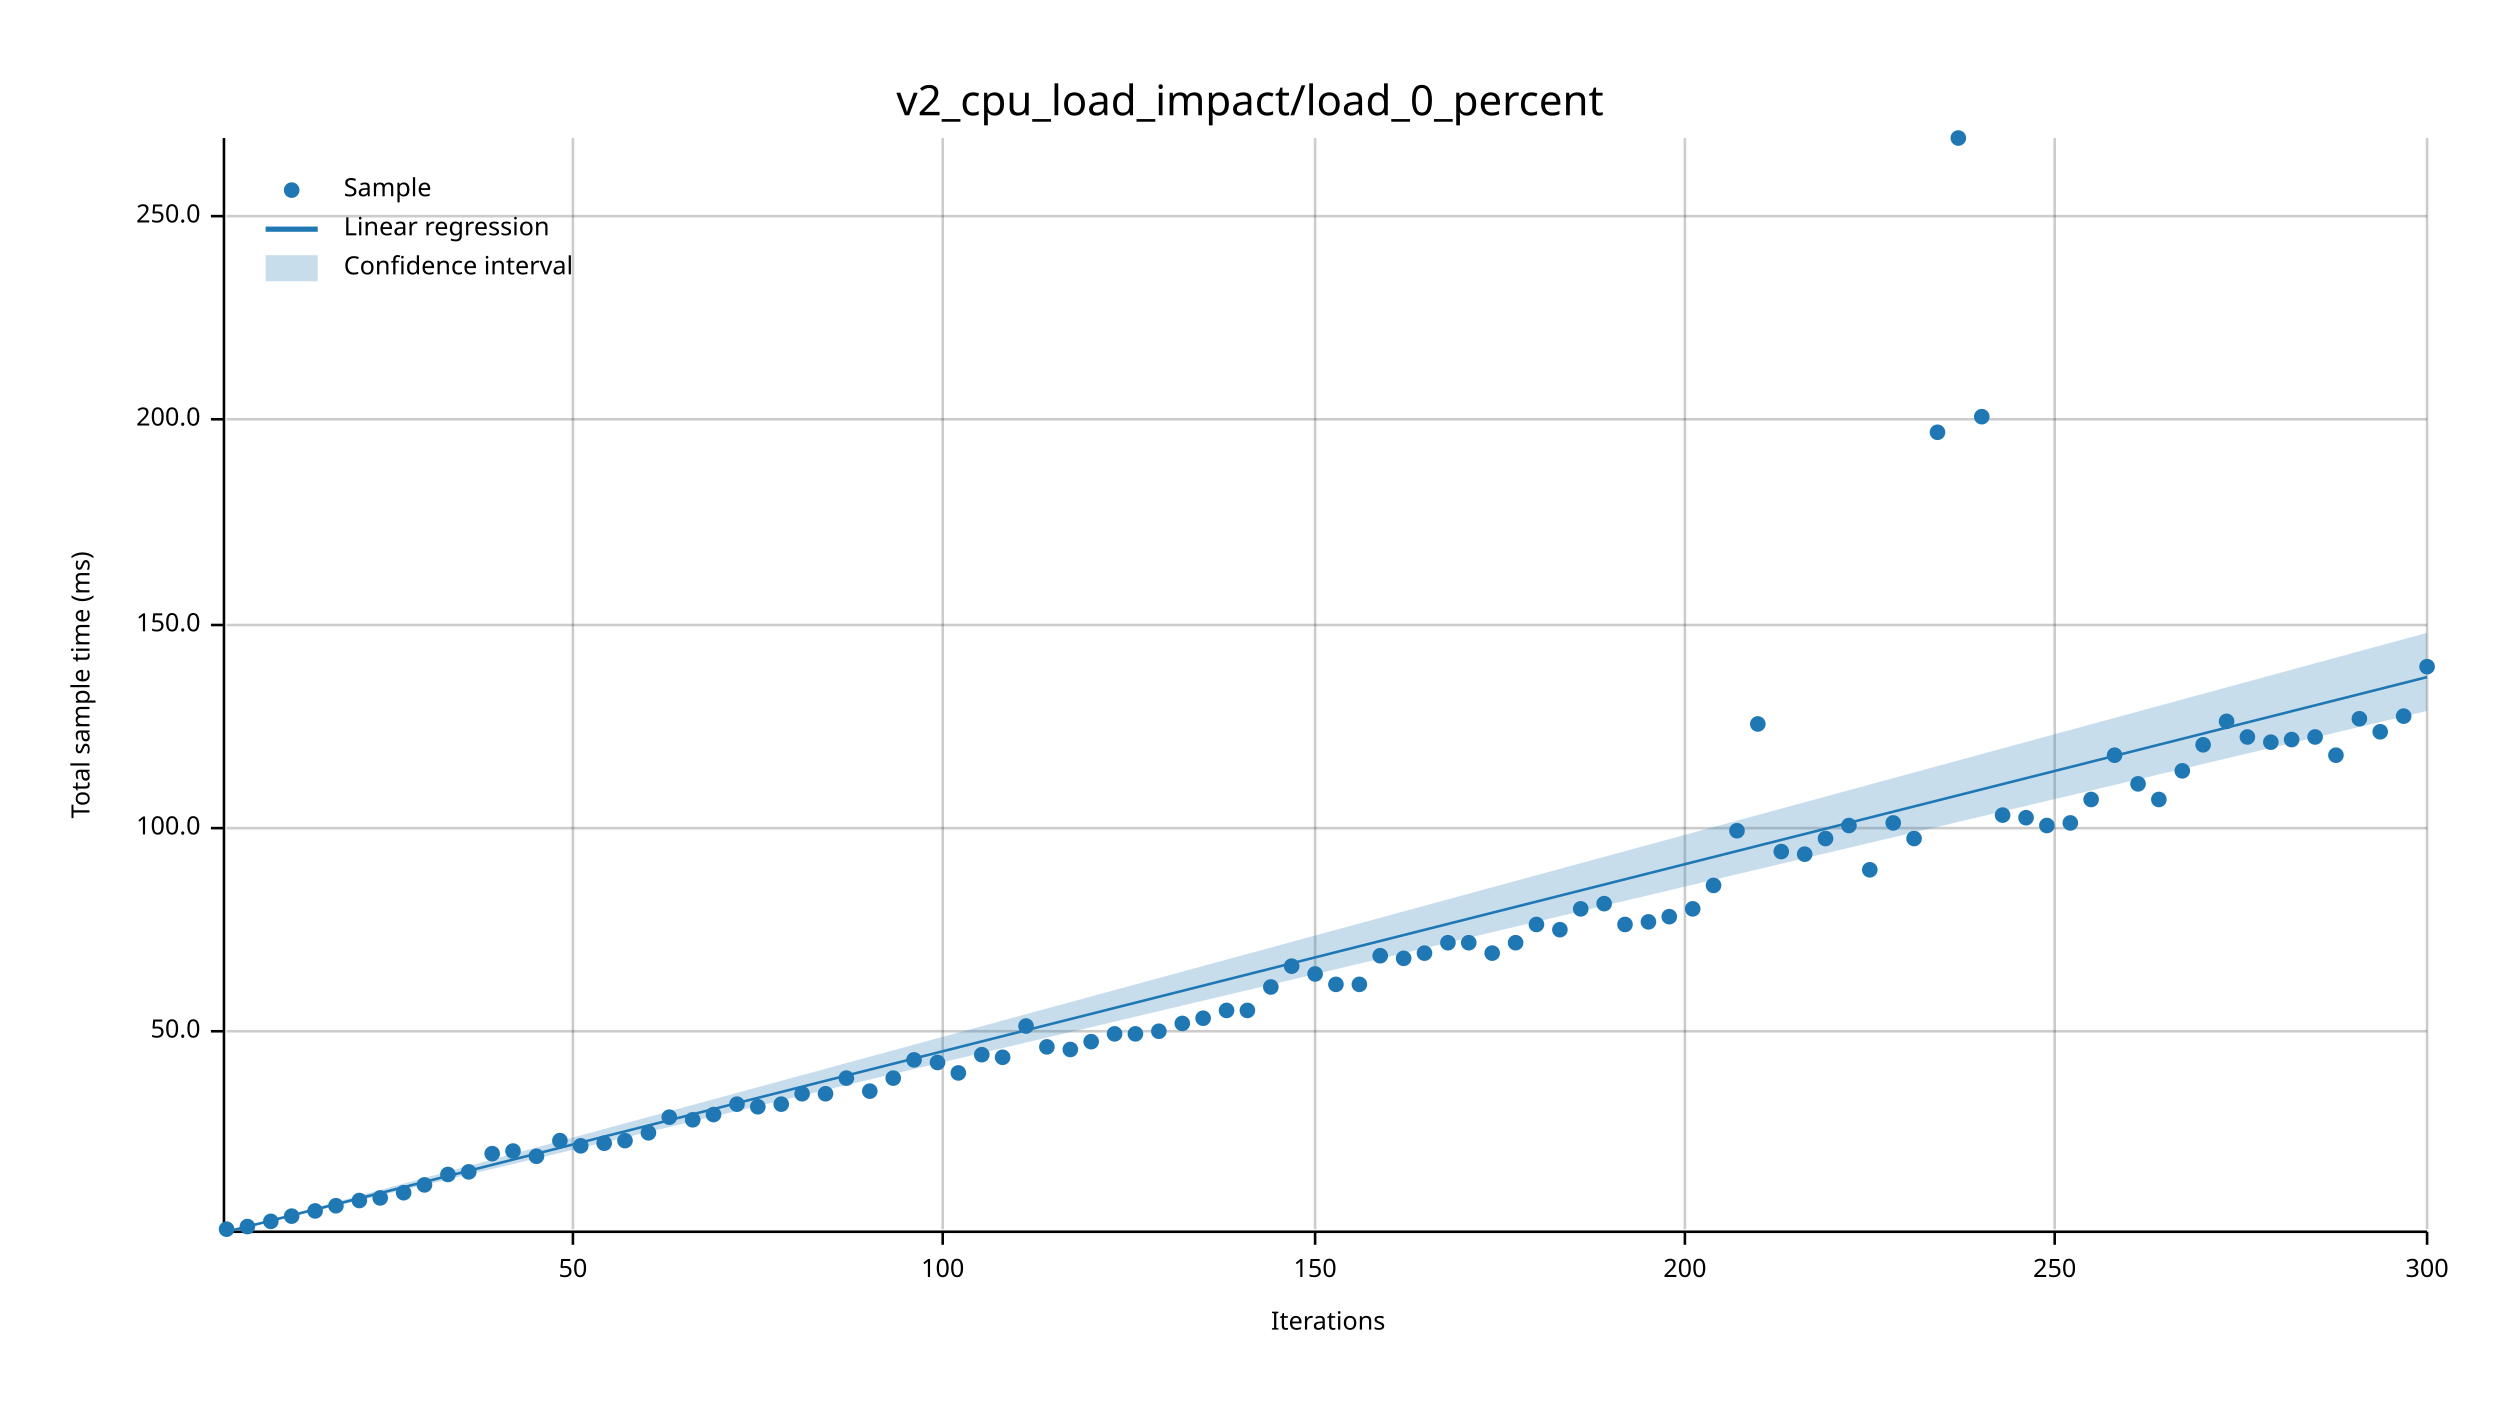
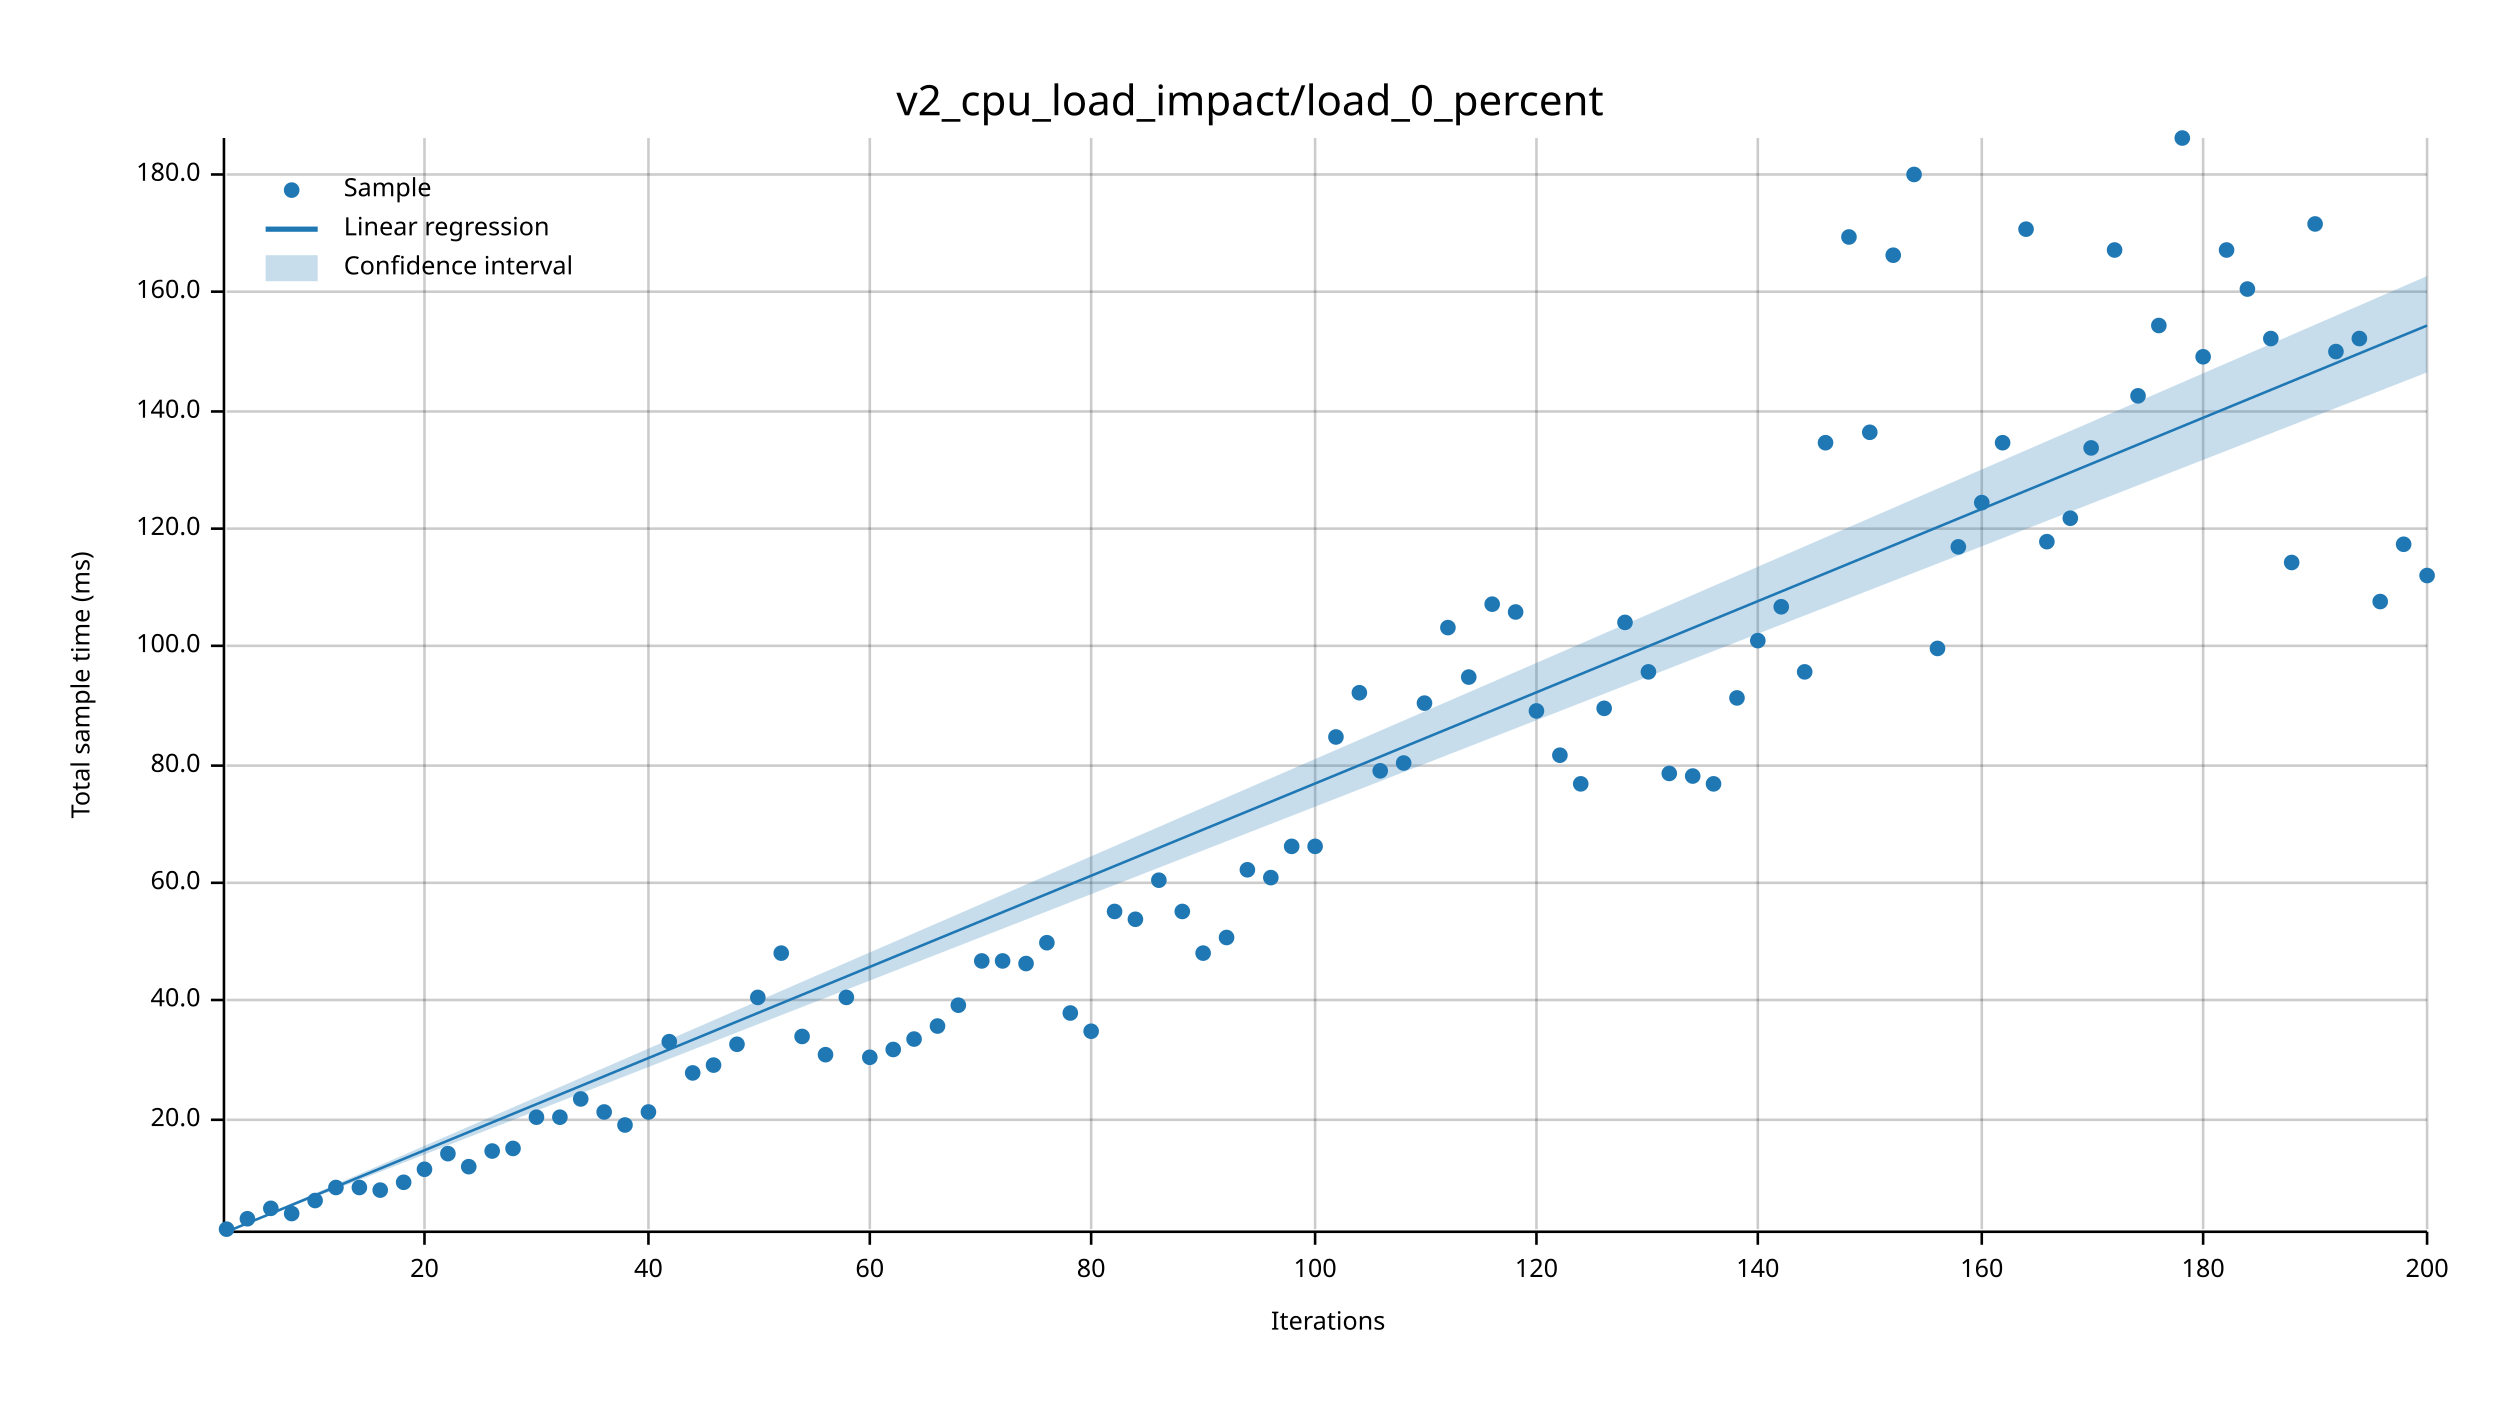
<svg xmlns="http://www.w3.org/2000/svg" width="960" height="540" viewBox="0 0 960 540">
  <text x="480" y="32" dy="0.76em" text-anchor="middle" font-family="sans-serif" font-size="16.129" opacity="1" fill="#000000">
v2_cpu_load_impact/load_0_percent
</text>
  <text x="27" y="263" dy="0.76em" text-anchor="middle" font-family="sans-serif" font-size="9.677" opacity="1" fill="#000000" transform="rotate(270, 27, 263)">
Total sample time (ms)
</text>
  <text x="510" y="513" dy="-0.5ex" text-anchor="middle" font-family="sans-serif" font-size="9.677" opacity="1" fill="#000000">
Iterations
</text>
-   <line opacity="0.2" stroke="#000000" stroke-width="1" x1="220" y1="472" x2="220" y2="53" />
-   <line opacity="0.2" stroke="#000000" stroke-width="1" x1="362" y1="472" x2="362" y2="53" />
+   <line opacity="0.2" stroke="#000000" stroke-width="1" x1="163" y1="472" x2="163" y2="53" />
+   <line opacity="0.2" stroke="#000000" stroke-width="1" x1="249" y1="472" x2="249" y2="53" />
+   <line opacity="0.2" stroke="#000000" stroke-width="1" x1="334" y1="472" x2="334" y2="53" />
+   <line opacity="0.2" stroke="#000000" stroke-width="1" x1="419" y1="472" x2="419" y2="53" />
  <line opacity="0.2" stroke="#000000" stroke-width="1" x1="505" y1="472" x2="505" y2="53" />
-   <line opacity="0.2" stroke="#000000" stroke-width="1" x1="647" y1="472" x2="647" y2="53" />
-   <line opacity="0.2" stroke="#000000" stroke-width="1" x1="789" y1="472" x2="789" y2="53" />
+   <line opacity="0.2" stroke="#000000" stroke-width="1" x1="590" y1="472" x2="590" y2="53" />
+   <line opacity="0.2" stroke="#000000" stroke-width="1" x1="675" y1="472" x2="675" y2="53" />
+   <line opacity="0.2" stroke="#000000" stroke-width="1" x1="761" y1="472" x2="761" y2="53" />
+   <line opacity="0.2" stroke="#000000" stroke-width="1" x1="846" y1="472" x2="846" y2="53" />
  <line opacity="0.2" stroke="#000000" stroke-width="1" x1="932" y1="472" x2="932" y2="53" />
-   <line opacity="0.2" stroke="#000000" stroke-width="1" x1="87" y1="396" x2="932" y2="396" />
-   <line opacity="0.2" stroke="#000000" stroke-width="1" x1="87" y1="318" x2="932" y2="318" />
-   <line opacity="0.2" stroke="#000000" stroke-width="1" x1="87" y1="240" x2="932" y2="240" />
-   <line opacity="0.2" stroke="#000000" stroke-width="1" x1="87" y1="161" x2="932" y2="161" />
-   <line opacity="0.2" stroke="#000000" stroke-width="1" x1="87" y1="83" x2="932" y2="83" />
+   <line opacity="0.2" stroke="#000000" stroke-width="1" x1="87" y1="430" x2="932" y2="430" />
+   <line opacity="0.2" stroke="#000000" stroke-width="1" x1="87" y1="384" x2="932" y2="384" />
+   <line opacity="0.2" stroke="#000000" stroke-width="1" x1="87" y1="339" x2="932" y2="339" />
+   <line opacity="0.2" stroke="#000000" stroke-width="1" x1="87" y1="294" x2="932" y2="294" />
+   <line opacity="0.2" stroke="#000000" stroke-width="1" x1="87" y1="248" x2="932" y2="248" />
+   <line opacity="0.2" stroke="#000000" stroke-width="1" x1="87" y1="203" x2="932" y2="203" />
+   <line opacity="0.2" stroke="#000000" stroke-width="1" x1="87" y1="158" x2="932" y2="158" />
+   <line opacity="0.2" stroke="#000000" stroke-width="1" x1="87" y1="112" x2="932" y2="112" />
+   <line opacity="0.2" stroke="#000000" stroke-width="1" x1="87" y1="67" x2="932" y2="67" />
  <polyline fill="none" opacity="1" stroke="#000000" stroke-width="1" points="86,53 86,472 " />
-   <text x="77" y="396" dy="0.5ex" text-anchor="end" font-family="sans-serif" font-size="9.677" opacity="1" fill="#000000">
- 50.0
- </text>
-   <polyline fill="none" opacity="1" stroke="#000000" stroke-width="1" points="81,396 86,396 " />
-   <text x="77" y="318" dy="0.5ex" text-anchor="end" font-family="sans-serif" font-size="9.677" opacity="1" fill="#000000">
+   <text x="77" y="430" dy="0.5ex" text-anchor="end" font-family="sans-serif" font-size="9.677" opacity="1" fill="#000000">
+ 20.0
+ </text>
+   <polyline fill="none" opacity="1" stroke="#000000" stroke-width="1" points="81,430 86,430 " />
+   <text x="77" y="384" dy="0.5ex" text-anchor="end" font-family="sans-serif" font-size="9.677" opacity="1" fill="#000000">
+ 40.0
+ </text>
+   <polyline fill="none" opacity="1" stroke="#000000" stroke-width="1" points="81,384 86,384 " />
+   <text x="77" y="339" dy="0.5ex" text-anchor="end" font-family="sans-serif" font-size="9.677" opacity="1" fill="#000000">
+ 60.0
+ </text>
+   <polyline fill="none" opacity="1" stroke="#000000" stroke-width="1" points="81,339 86,339 " />
+   <text x="77" y="294" dy="0.5ex" text-anchor="end" font-family="sans-serif" font-size="9.677" opacity="1" fill="#000000">
+ 80.0
+ </text>
+   <polyline fill="none" opacity="1" stroke="#000000" stroke-width="1" points="81,294 86,294 " />
+   <text x="77" y="248" dy="0.5ex" text-anchor="end" font-family="sans-serif" font-size="9.677" opacity="1" fill="#000000">
100.0
</text>
-   <polyline fill="none" opacity="1" stroke="#000000" stroke-width="1" points="81,318 86,318 " />
-   <text x="77" y="240" dy="0.5ex" text-anchor="end" font-family="sans-serif" font-size="9.677" opacity="1" fill="#000000">
- 150.0
- </text>
-   <polyline fill="none" opacity="1" stroke="#000000" stroke-width="1" points="81,240 86,240 " />
-   <text x="77" y="161" dy="0.5ex" text-anchor="end" font-family="sans-serif" font-size="9.677" opacity="1" fill="#000000">
- 200.0
- </text>
-   <polyline fill="none" opacity="1" stroke="#000000" stroke-width="1" points="81,161 86,161 " />
-   <text x="77" y="83" dy="0.5ex" text-anchor="end" font-family="sans-serif" font-size="9.677" opacity="1" fill="#000000">
- 250.0
- </text>
-   <polyline fill="none" opacity="1" stroke="#000000" stroke-width="1" points="81,83 86,83 " />
+   <polyline fill="none" opacity="1" stroke="#000000" stroke-width="1" points="81,248 86,248 " />
+   <text x="77" y="203" dy="0.5ex" text-anchor="end" font-family="sans-serif" font-size="9.677" opacity="1" fill="#000000">
+ 120.0
+ </text>
+   <polyline fill="none" opacity="1" stroke="#000000" stroke-width="1" points="81,203 86,203 " />
+   <text x="77" y="158" dy="0.5ex" text-anchor="end" font-family="sans-serif" font-size="9.677" opacity="1" fill="#000000">
+ 140.0
+ </text>
+   <polyline fill="none" opacity="1" stroke="#000000" stroke-width="1" points="81,158 86,158 " />
+   <text x="77" y="112" dy="0.5ex" text-anchor="end" font-family="sans-serif" font-size="9.677" opacity="1" fill="#000000">
+ 160.0
+ </text>
+   <polyline fill="none" opacity="1" stroke="#000000" stroke-width="1" points="81,112 86,112 " />
+   <text x="77" y="67" dy="0.5ex" text-anchor="end" font-family="sans-serif" font-size="9.677" opacity="1" fill="#000000">
+ 180.0
+ </text>
+   <polyline fill="none" opacity="1" stroke="#000000" stroke-width="1" points="81,67 86,67 " />
  <polyline fill="none" opacity="1" stroke="#000000" stroke-width="1" points="87,473 932,473 " />
-   <text x="220" y="483" dy="0.76em" text-anchor="middle" font-family="sans-serif" font-size="9.677" opacity="1" fill="#000000">
- 50
- </text>
-   <polyline fill="none" opacity="1" stroke="#000000" stroke-width="1" points="220,473 220,478 " />
-   <text x="362" y="483" dy="0.76em" text-anchor="middle" font-family="sans-serif" font-size="9.677" opacity="1" fill="#000000">
+   <text x="163" y="483" dy="0.76em" text-anchor="middle" font-family="sans-serif" font-size="9.677" opacity="1" fill="#000000">
+ 20
+ </text>
+   <polyline fill="none" opacity="1" stroke="#000000" stroke-width="1" points="163,473 163,478 " />
+   <text x="249" y="483" dy="0.76em" text-anchor="middle" font-family="sans-serif" font-size="9.677" opacity="1" fill="#000000">
+ 40
+ </text>
+   <polyline fill="none" opacity="1" stroke="#000000" stroke-width="1" points="249,473 249,478 " />
+   <text x="334" y="483" dy="0.76em" text-anchor="middle" font-family="sans-serif" font-size="9.677" opacity="1" fill="#000000">
+ 60
+ </text>
+   <polyline fill="none" opacity="1" stroke="#000000" stroke-width="1" points="334,473 334,478 " />
+   <text x="419" y="483" dy="0.76em" text-anchor="middle" font-family="sans-serif" font-size="9.677" opacity="1" fill="#000000">
+ 80
+ </text>
+   <polyline fill="none" opacity="1" stroke="#000000" stroke-width="1" points="419,473 419,478 " />
+   <text x="505" y="483" dy="0.76em" text-anchor="middle" font-family="sans-serif" font-size="9.677" opacity="1" fill="#000000">
100
</text>
-   <polyline fill="none" opacity="1" stroke="#000000" stroke-width="1" points="362,473 362,478 " />
-   <text x="505" y="483" dy="0.76em" text-anchor="middle" font-family="sans-serif" font-size="9.677" opacity="1" fill="#000000">
- 150
- </text>
  <polyline fill="none" opacity="1" stroke="#000000" stroke-width="1" points="505,473 505,478 " />
-   <text x="647" y="483" dy="0.76em" text-anchor="middle" font-family="sans-serif" font-size="9.677" opacity="1" fill="#000000">
+   <text x="590" y="483" dy="0.76em" text-anchor="middle" font-family="sans-serif" font-size="9.677" opacity="1" fill="#000000">
+ 120
+ </text>
+   <polyline fill="none" opacity="1" stroke="#000000" stroke-width="1" points="590,473 590,478 " />
+   <text x="675" y="483" dy="0.76em" text-anchor="middle" font-family="sans-serif" font-size="9.677" opacity="1" fill="#000000">
+ 140
+ </text>
+   <polyline fill="none" opacity="1" stroke="#000000" stroke-width="1" points="675,473 675,478 " />
+   <text x="761" y="483" dy="0.76em" text-anchor="middle" font-family="sans-serif" font-size="9.677" opacity="1" fill="#000000">
+ 160
+ </text>
+   <polyline fill="none" opacity="1" stroke="#000000" stroke-width="1" points="761,473 761,478 " />
+   <text x="846" y="483" dy="0.76em" text-anchor="middle" font-family="sans-serif" font-size="9.677" opacity="1" fill="#000000">
+ 180
+ </text>
+   <polyline fill="none" opacity="1" stroke="#000000" stroke-width="1" points="846,473 846,478 " />
+   <text x="932" y="483" dy="0.76em" text-anchor="middle" font-family="sans-serif" font-size="9.677" opacity="1" fill="#000000">
200
- </text>
-   <polyline fill="none" opacity="1" stroke="#000000" stroke-width="1" points="647,473 647,478 " />
-   <text x="789" y="483" dy="0.76em" text-anchor="middle" font-family="sans-serif" font-size="9.677" opacity="1" fill="#000000">
- 250
- </text>
-   <polyline fill="none" opacity="1" stroke="#000000" stroke-width="1" points="789,473 789,478 " />
-   <text x="932" y="483" dy="0.76em" text-anchor="middle" font-family="sans-serif" font-size="9.677" opacity="1" fill="#000000">
- 300
</text>
  <polyline fill="none" opacity="1" stroke="#000000" stroke-width="1" points="932,473 932,478 " />
  <circle cx="87" cy="472" r="3" opacity="1" fill="#1F78B4" stroke="none" stroke-width="1" />
-   <circle cx="95" cy="471" r="3" opacity="1" fill="#1F78B4" stroke="none" stroke-width="1" />
-   <circle cx="104" cy="469" r="3" opacity="1" fill="#1F78B4" stroke="none" stroke-width="1" />
-   <circle cx="112" cy="467" r="3" opacity="1" fill="#1F78B4" stroke="none" stroke-width="1" />
-   <circle cx="121" cy="465" r="3" opacity="1" fill="#1F78B4" stroke="none" stroke-width="1" />
-   <circle cx="129" cy="463" r="3" opacity="1" fill="#1F78B4" stroke="none" stroke-width="1" />
-   <circle cx="138" cy="461" r="3" opacity="1" fill="#1F78B4" stroke="none" stroke-width="1" />
-   <circle cx="146" cy="460" r="3" opacity="1" fill="#1F78B4" stroke="none" stroke-width="1" />
-   <circle cx="155" cy="458" r="3" opacity="1" fill="#1F78B4" stroke="none" stroke-width="1" />
-   <circle cx="163" cy="455" r="3" opacity="1" fill="#1F78B4" stroke="none" stroke-width="1" />
-   <circle cx="172" cy="451" r="3" opacity="1" fill="#1F78B4" stroke="none" stroke-width="1" />
-   <circle cx="180" cy="450" r="3" opacity="1" fill="#1F78B4" stroke="none" stroke-width="1" />
-   <circle cx="189" cy="443" r="3" opacity="1" fill="#1F78B4" stroke="none" stroke-width="1" />
-   <circle cx="197" cy="442" r="3" opacity="1" fill="#1F78B4" stroke="none" stroke-width="1" />
-   <circle cx="206" cy="444" r="3" opacity="1" fill="#1F78B4" stroke="none" stroke-width="1" />
-   <circle cx="215" cy="438" r="3" opacity="1" fill="#1F78B4" stroke="none" stroke-width="1" />
-   <circle cx="223" cy="440" r="3" opacity="1" fill="#1F78B4" stroke="none" stroke-width="1" />
-   <circle cx="232" cy="439" r="3" opacity="1" fill="#1F78B4" stroke="none" stroke-width="1" />
-   <circle cx="240" cy="438" r="3" opacity="1" fill="#1F78B4" stroke="none" stroke-width="1" />
-   <circle cx="249" cy="435" r="3" opacity="1" fill="#1F78B4" stroke="none" stroke-width="1" />
-   <circle cx="257" cy="429" r="3" opacity="1" fill="#1F78B4" stroke="none" stroke-width="1" />
-   <circle cx="266" cy="430" r="3" opacity="1" fill="#1F78B4" stroke="none" stroke-width="1" />
-   <circle cx="274" cy="428" r="3" opacity="1" fill="#1F78B4" stroke="none" stroke-width="1" />
-   <circle cx="283" cy="424" r="3" opacity="1" fill="#1F78B4" stroke="none" stroke-width="1" />
-   <circle cx="291" cy="425" r="3" opacity="1" fill="#1F78B4" stroke="none" stroke-width="1" />
-   <circle cx="300" cy="424" r="3" opacity="1" fill="#1F78B4" stroke="none" stroke-width="1" />
-   <circle cx="308" cy="420" r="3" opacity="1" fill="#1F78B4" stroke="none" stroke-width="1" />
-   <circle cx="317" cy="420" r="3" opacity="1" fill="#1F78B4" stroke="none" stroke-width="1" />
-   <circle cx="325" cy="414" r="3" opacity="1" fill="#1F78B4" stroke="none" stroke-width="1" />
-   <circle cx="334" cy="419" r="3" opacity="1" fill="#1F78B4" stroke="none" stroke-width="1" />
-   <circle cx="343" cy="414" r="3" opacity="1" fill="#1F78B4" stroke="none" stroke-width="1" />
-   <circle cx="351" cy="407" r="3" opacity="1" fill="#1F78B4" stroke="none" stroke-width="1" />
-   <circle cx="360" cy="408" r="3" opacity="1" fill="#1F78B4" stroke="none" stroke-width="1" />
-   <circle cx="368" cy="412" r="3" opacity="1" fill="#1F78B4" stroke="none" stroke-width="1" />
-   <circle cx="377" cy="405" r="3" opacity="1" fill="#1F78B4" stroke="none" stroke-width="1" />
-   <circle cx="385" cy="406" r="3" opacity="1" fill="#1F78B4" stroke="none" stroke-width="1" />
-   <circle cx="394" cy="394" r="3" opacity="1" fill="#1F78B4" stroke="none" stroke-width="1" />
-   <circle cx="402" cy="402" r="3" opacity="1" fill="#1F78B4" stroke="none" stroke-width="1" />
-   <circle cx="411" cy="403" r="3" opacity="1" fill="#1F78B4" stroke="none" stroke-width="1" />
-   <circle cx="419" cy="400" r="3" opacity="1" fill="#1F78B4" stroke="none" stroke-width="1" />
-   <circle cx="428" cy="397" r="3" opacity="1" fill="#1F78B4" stroke="none" stroke-width="1" />
-   <circle cx="436" cy="397" r="3" opacity="1" fill="#1F78B4" stroke="none" stroke-width="1" />
-   <circle cx="445" cy="396" r="3" opacity="1" fill="#1F78B4" stroke="none" stroke-width="1" />
-   <circle cx="454" cy="393" r="3" opacity="1" fill="#1F78B4" stroke="none" stroke-width="1" />
-   <circle cx="462" cy="391" r="3" opacity="1" fill="#1F78B4" stroke="none" stroke-width="1" />
-   <circle cx="471" cy="388" r="3" opacity="1" fill="#1F78B4" stroke="none" stroke-width="1" />
-   <circle cx="479" cy="388" r="3" opacity="1" fill="#1F78B4" stroke="none" stroke-width="1" />
-   <circle cx="488" cy="379" r="3" opacity="1" fill="#1F78B4" stroke="none" stroke-width="1" />
-   <circle cx="496" cy="371" r="3" opacity="1" fill="#1F78B4" stroke="none" stroke-width="1" />
-   <circle cx="505" cy="374" r="3" opacity="1" fill="#1F78B4" stroke="none" stroke-width="1" />
-   <circle cx="513" cy="378" r="3" opacity="1" fill="#1F78B4" stroke="none" stroke-width="1" />
-   <circle cx="522" cy="378" r="3" opacity="1" fill="#1F78B4" stroke="none" stroke-width="1" />
-   <circle cx="530" cy="367" r="3" opacity="1" fill="#1F78B4" stroke="none" stroke-width="1" />
-   <circle cx="539" cy="368" r="3" opacity="1" fill="#1F78B4" stroke="none" stroke-width="1" />
-   <circle cx="547" cy="366" r="3" opacity="1" fill="#1F78B4" stroke="none" stroke-width="1" />
-   <circle cx="556" cy="362" r="3" opacity="1" fill="#1F78B4" stroke="none" stroke-width="1" />
-   <circle cx="564" cy="362" r="3" opacity="1" fill="#1F78B4" stroke="none" stroke-width="1" />
-   <circle cx="573" cy="366" r="3" opacity="1" fill="#1F78B4" stroke="none" stroke-width="1" />
-   <circle cx="582" cy="362" r="3" opacity="1" fill="#1F78B4" stroke="none" stroke-width="1" />
-   <circle cx="590" cy="355" r="3" opacity="1" fill="#1F78B4" stroke="none" stroke-width="1" />
-   <circle cx="599" cy="357" r="3" opacity="1" fill="#1F78B4" stroke="none" stroke-width="1" />
-   <circle cx="607" cy="349" r="3" opacity="1" fill="#1F78B4" stroke="none" stroke-width="1" />
-   <circle cx="616" cy="347" r="3" opacity="1" fill="#1F78B4" stroke="none" stroke-width="1" />
-   <circle cx="624" cy="355" r="3" opacity="1" fill="#1F78B4" stroke="none" stroke-width="1" />
-   <circle cx="633" cy="354" r="3" opacity="1" fill="#1F78B4" stroke="none" stroke-width="1" />
-   <circle cx="641" cy="352" r="3" opacity="1" fill="#1F78B4" stroke="none" stroke-width="1" />
-   <circle cx="650" cy="349" r="3" opacity="1" fill="#1F78B4" stroke="none" stroke-width="1" />
-   <circle cx="658" cy="340" r="3" opacity="1" fill="#1F78B4" stroke="none" stroke-width="1" />
-   <circle cx="667" cy="319" r="3" opacity="1" fill="#1F78B4" stroke="none" stroke-width="1" />
-   <circle cx="675" cy="278" r="3" opacity="1" fill="#1F78B4" stroke="none" stroke-width="1" />
-   <circle cx="684" cy="327" r="3" opacity="1" fill="#1F78B4" stroke="none" stroke-width="1" />
-   <circle cx="693" cy="328" r="3" opacity="1" fill="#1F78B4" stroke="none" stroke-width="1" />
-   <circle cx="701" cy="322" r="3" opacity="1" fill="#1F78B4" stroke="none" stroke-width="1" />
-   <circle cx="710" cy="317" r="3" opacity="1" fill="#1F78B4" stroke="none" stroke-width="1" />
-   <circle cx="718" cy="334" r="3" opacity="1" fill="#1F78B4" stroke="none" stroke-width="1" />
-   <circle cx="727" cy="316" r="3" opacity="1" fill="#1F78B4" stroke="none" stroke-width="1" />
-   <circle cx="735" cy="322" r="3" opacity="1" fill="#1F78B4" stroke="none" stroke-width="1" />
-   <circle cx="744" cy="166" r="3" opacity="1" fill="#1F78B4" stroke="none" stroke-width="1" />
-   <circle cx="752" cy="53" r="3" opacity="1" fill="#1F78B4" stroke="none" stroke-width="1" />
-   <circle cx="761" cy="160" r="3" opacity="1" fill="#1F78B4" stroke="none" stroke-width="1" />
-   <circle cx="769" cy="313" r="3" opacity="1" fill="#1F78B4" stroke="none" stroke-width="1" />
-   <circle cx="778" cy="314" r="3" opacity="1" fill="#1F78B4" stroke="none" stroke-width="1" />
-   <circle cx="786" cy="317" r="3" opacity="1" fill="#1F78B4" stroke="none" stroke-width="1" />
-   <circle cx="795" cy="316" r="3" opacity="1" fill="#1F78B4" stroke="none" stroke-width="1" />
-   <circle cx="803" cy="307" r="3" opacity="1" fill="#1F78B4" stroke="none" stroke-width="1" />
-   <circle cx="812" cy="290" r="3" opacity="1" fill="#1F78B4" stroke="none" stroke-width="1" />
-   <circle cx="821" cy="301" r="3" opacity="1" fill="#1F78B4" stroke="none" stroke-width="1" />
-   <circle cx="829" cy="307" r="3" opacity="1" fill="#1F78B4" stroke="none" stroke-width="1" />
-   <circle cx="838" cy="296" r="3" opacity="1" fill="#1F78B4" stroke="none" stroke-width="1" />
-   <circle cx="846" cy="286" r="3" opacity="1" fill="#1F78B4" stroke="none" stroke-width="1" />
-   <circle cx="855" cy="277" r="3" opacity="1" fill="#1F78B4" stroke="none" stroke-width="1" />
-   <circle cx="863" cy="283" r="3" opacity="1" fill="#1F78B4" stroke="none" stroke-width="1" />
-   <circle cx="872" cy="285" r="3" opacity="1" fill="#1F78B4" stroke="none" stroke-width="1" />
-   <circle cx="880" cy="284" r="3" opacity="1" fill="#1F78B4" stroke="none" stroke-width="1" />
-   <circle cx="889" cy="283" r="3" opacity="1" fill="#1F78B4" stroke="none" stroke-width="1" />
-   <circle cx="897" cy="290" r="3" opacity="1" fill="#1F78B4" stroke="none" stroke-width="1" />
-   <circle cx="906" cy="276" r="3" opacity="1" fill="#1F78B4" stroke="none" stroke-width="1" />
-   <circle cx="914" cy="281" r="3" opacity="1" fill="#1F78B4" stroke="none" stroke-width="1" />
-   <circle cx="923" cy="275" r="3" opacity="1" fill="#1F78B4" stroke="none" stroke-width="1" />
-   <circle cx="932" cy="256" r="3" opacity="1" fill="#1F78B4" stroke="none" stroke-width="1" />
-   <polyline fill="none" opacity="1" stroke="#1F78B4" stroke-width="1" points="87,473 932,260 " />
-   <polygon opacity="0.25" fill="#1F78B4" points="87,473 932,273 932,243 " />
+   <circle cx="95" cy="468" r="3" opacity="1" fill="#1F78B4" stroke="none" stroke-width="1" />
+   <circle cx="104" cy="464" r="3" opacity="1" fill="#1F78B4" stroke="none" stroke-width="1" />
+   <circle cx="112" cy="466" r="3" opacity="1" fill="#1F78B4" stroke="none" stroke-width="1" />
+   <circle cx="121" cy="461" r="3" opacity="1" fill="#1F78B4" stroke="none" stroke-width="1" />
+   <circle cx="129" cy="456" r="3" opacity="1" fill="#1F78B4" stroke="none" stroke-width="1" />
+   <circle cx="138" cy="456" r="3" opacity="1" fill="#1F78B4" stroke="none" stroke-width="1" />
+   <circle cx="146" cy="457" r="3" opacity="1" fill="#1F78B4" stroke="none" stroke-width="1" />
+   <circle cx="155" cy="454" r="3" opacity="1" fill="#1F78B4" stroke="none" stroke-width="1" />
+   <circle cx="163" cy="449" r="3" opacity="1" fill="#1F78B4" stroke="none" stroke-width="1" />
+   <circle cx="172" cy="443" r="3" opacity="1" fill="#1F78B4" stroke="none" stroke-width="1" />
+   <circle cx="180" cy="448" r="3" opacity="1" fill="#1F78B4" stroke="none" stroke-width="1" />
+   <circle cx="189" cy="442" r="3" opacity="1" fill="#1F78B4" stroke="none" stroke-width="1" />
+   <circle cx="197" cy="441" r="3" opacity="1" fill="#1F78B4" stroke="none" stroke-width="1" />
+   <circle cx="206" cy="429" r="3" opacity="1" fill="#1F78B4" stroke="none" stroke-width="1" />
+   <circle cx="215" cy="429" r="3" opacity="1" fill="#1F78B4" stroke="none" stroke-width="1" />
+   <circle cx="223" cy="422" r="3" opacity="1" fill="#1F78B4" stroke="none" stroke-width="1" />
+   <circle cx="232" cy="427" r="3" opacity="1" fill="#1F78B4" stroke="none" stroke-width="1" />
+   <circle cx="240" cy="432" r="3" opacity="1" fill="#1F78B4" stroke="none" stroke-width="1" />
+   <circle cx="249" cy="427" r="3" opacity="1" fill="#1F78B4" stroke="none" stroke-width="1" />
+   <circle cx="257" cy="400" r="3" opacity="1" fill="#1F78B4" stroke="none" stroke-width="1" />
+   <circle cx="266" cy="412" r="3" opacity="1" fill="#1F78B4" stroke="none" stroke-width="1" />
+   <circle cx="274" cy="409" r="3" opacity="1" fill="#1F78B4" stroke="none" stroke-width="1" />
+   <circle cx="283" cy="401" r="3" opacity="1" fill="#1F78B4" stroke="none" stroke-width="1" />
+   <circle cx="291" cy="383" r="3" opacity="1" fill="#1F78B4" stroke="none" stroke-width="1" />
+   <circle cx="300" cy="366" r="3" opacity="1" fill="#1F78B4" stroke="none" stroke-width="1" />
+   <circle cx="308" cy="398" r="3" opacity="1" fill="#1F78B4" stroke="none" stroke-width="1" />
+   <circle cx="317" cy="405" r="3" opacity="1" fill="#1F78B4" stroke="none" stroke-width="1" />
+   <circle cx="325" cy="383" r="3" opacity="1" fill="#1F78B4" stroke="none" stroke-width="1" />
+   <circle cx="334" cy="406" r="3" opacity="1" fill="#1F78B4" stroke="none" stroke-width="1" />
+   <circle cx="343" cy="403" r="3" opacity="1" fill="#1F78B4" stroke="none" stroke-width="1" />
+   <circle cx="351" cy="399" r="3" opacity="1" fill="#1F78B4" stroke="none" stroke-width="1" />
+   <circle cx="360" cy="394" r="3" opacity="1" fill="#1F78B4" stroke="none" stroke-width="1" />
+   <circle cx="368" cy="386" r="3" opacity="1" fill="#1F78B4" stroke="none" stroke-width="1" />
+   <circle cx="377" cy="369" r="3" opacity="1" fill="#1F78B4" stroke="none" stroke-width="1" />
+   <circle cx="385" cy="369" r="3" opacity="1" fill="#1F78B4" stroke="none" stroke-width="1" />
+   <circle cx="394" cy="370" r="3" opacity="1" fill="#1F78B4" stroke="none" stroke-width="1" />
+   <circle cx="402" cy="362" r="3" opacity="1" fill="#1F78B4" stroke="none" stroke-width="1" />
+   <circle cx="411" cy="389" r="3" opacity="1" fill="#1F78B4" stroke="none" stroke-width="1" />
+   <circle cx="419" cy="396" r="3" opacity="1" fill="#1F78B4" stroke="none" stroke-width="1" />
+   <circle cx="428" cy="350" r="3" opacity="1" fill="#1F78B4" stroke="none" stroke-width="1" />
+   <circle cx="436" cy="353" r="3" opacity="1" fill="#1F78B4" stroke="none" stroke-width="1" />
+   <circle cx="445" cy="338" r="3" opacity="1" fill="#1F78B4" stroke="none" stroke-width="1" />
+   <circle cx="454" cy="350" r="3" opacity="1" fill="#1F78B4" stroke="none" stroke-width="1" />
+   <circle cx="462" cy="366" r="3" opacity="1" fill="#1F78B4" stroke="none" stroke-width="1" />
+   <circle cx="471" cy="360" r="3" opacity="1" fill="#1F78B4" stroke="none" stroke-width="1" />
+   <circle cx="479" cy="334" r="3" opacity="1" fill="#1F78B4" stroke="none" stroke-width="1" />
+   <circle cx="488" cy="337" r="3" opacity="1" fill="#1F78B4" stroke="none" stroke-width="1" />
+   <circle cx="496" cy="325" r="3" opacity="1" fill="#1F78B4" stroke="none" stroke-width="1" />
+   <circle cx="505" cy="325" r="3" opacity="1" fill="#1F78B4" stroke="none" stroke-width="1" />
+   <circle cx="513" cy="283" r="3" opacity="1" fill="#1F78B4" stroke="none" stroke-width="1" />
+   <circle cx="522" cy="266" r="3" opacity="1" fill="#1F78B4" stroke="none" stroke-width="1" />
+   <circle cx="530" cy="296" r="3" opacity="1" fill="#1F78B4" stroke="none" stroke-width="1" />
+   <circle cx="539" cy="293" r="3" opacity="1" fill="#1F78B4" stroke="none" stroke-width="1" />
+   <circle cx="547" cy="270" r="3" opacity="1" fill="#1F78B4" stroke="none" stroke-width="1" />
+   <circle cx="556" cy="241" r="3" opacity="1" fill="#1F78B4" stroke="none" stroke-width="1" />
+   <circle cx="564" cy="260" r="3" opacity="1" fill="#1F78B4" stroke="none" stroke-width="1" />
+   <circle cx="573" cy="232" r="3" opacity="1" fill="#1F78B4" stroke="none" stroke-width="1" />
+   <circle cx="582" cy="235" r="3" opacity="1" fill="#1F78B4" stroke="none" stroke-width="1" />
+   <circle cx="590" cy="273" r="3" opacity="1" fill="#1F78B4" stroke="none" stroke-width="1" />
+   <circle cx="599" cy="290" r="3" opacity="1" fill="#1F78B4" stroke="none" stroke-width="1" />
+   <circle cx="607" cy="301" r="3" opacity="1" fill="#1F78B4" stroke="none" stroke-width="1" />
+   <circle cx="616" cy="272" r="3" opacity="1" fill="#1F78B4" stroke="none" stroke-width="1" />
+   <circle cx="624" cy="239" r="3" opacity="1" fill="#1F78B4" stroke="none" stroke-width="1" />
+   <circle cx="633" cy="258" r="3" opacity="1" fill="#1F78B4" stroke="none" stroke-width="1" />
+   <circle cx="641" cy="297" r="3" opacity="1" fill="#1F78B4" stroke="none" stroke-width="1" />
+   <circle cx="650" cy="298" r="3" opacity="1" fill="#1F78B4" stroke="none" stroke-width="1" />
+   <circle cx="658" cy="301" r="3" opacity="1" fill="#1F78B4" stroke="none" stroke-width="1" />
+   <circle cx="667" cy="268" r="3" opacity="1" fill="#1F78B4" stroke="none" stroke-width="1" />
+   <circle cx="675" cy="246" r="3" opacity="1" fill="#1F78B4" stroke="none" stroke-width="1" />
+   <circle cx="684" cy="233" r="3" opacity="1" fill="#1F78B4" stroke="none" stroke-width="1" />
+   <circle cx="693" cy="258" r="3" opacity="1" fill="#1F78B4" stroke="none" stroke-width="1" />
+   <circle cx="701" cy="170" r="3" opacity="1" fill="#1F78B4" stroke="none" stroke-width="1" />
+   <circle cx="710" cy="91" r="3" opacity="1" fill="#1F78B4" stroke="none" stroke-width="1" />
+   <circle cx="718" cy="166" r="3" opacity="1" fill="#1F78B4" stroke="none" stroke-width="1" />
+   <circle cx="727" cy="98" r="3" opacity="1" fill="#1F78B4" stroke="none" stroke-width="1" />
+   <circle cx="735" cy="67" r="3" opacity="1" fill="#1F78B4" stroke="none" stroke-width="1" />
+   <circle cx="744" cy="249" r="3" opacity="1" fill="#1F78B4" stroke="none" stroke-width="1" />
+   <circle cx="752" cy="210" r="3" opacity="1" fill="#1F78B4" stroke="none" stroke-width="1" />
+   <circle cx="761" cy="193" r="3" opacity="1" fill="#1F78B4" stroke="none" stroke-width="1" />
+   <circle cx="769" cy="170" r="3" opacity="1" fill="#1F78B4" stroke="none" stroke-width="1" />
+   <circle cx="778" cy="88" r="3" opacity="1" fill="#1F78B4" stroke="none" stroke-width="1" />
+   <circle cx="786" cy="208" r="3" opacity="1" fill="#1F78B4" stroke="none" stroke-width="1" />
+   <circle cx="795" cy="199" r="3" opacity="1" fill="#1F78B4" stroke="none" stroke-width="1" />
+   <circle cx="803" cy="172" r="3" opacity="1" fill="#1F78B4" stroke="none" stroke-width="1" />
+   <circle cx="812" cy="96" r="3" opacity="1" fill="#1F78B4" stroke="none" stroke-width="1" />
+   <circle cx="821" cy="152" r="3" opacity="1" fill="#1F78B4" stroke="none" stroke-width="1" />
+   <circle cx="829" cy="125" r="3" opacity="1" fill="#1F78B4" stroke="none" stroke-width="1" />
+   <circle cx="838" cy="53" r="3" opacity="1" fill="#1F78B4" stroke="none" stroke-width="1" />
+   <circle cx="846" cy="137" r="3" opacity="1" fill="#1F78B4" stroke="none" stroke-width="1" />
+   <circle cx="855" cy="96" r="3" opacity="1" fill="#1F78B4" stroke="none" stroke-width="1" />
+   <circle cx="863" cy="111" r="3" opacity="1" fill="#1F78B4" stroke="none" stroke-width="1" />
+   <circle cx="872" cy="130" r="3" opacity="1" fill="#1F78B4" stroke="none" stroke-width="1" />
+   <circle cx="880" cy="216" r="3" opacity="1" fill="#1F78B4" stroke="none" stroke-width="1" />
+   <circle cx="889" cy="86" r="3" opacity="1" fill="#1F78B4" stroke="none" stroke-width="1" />
+   <circle cx="897" cy="135" r="3" opacity="1" fill="#1F78B4" stroke="none" stroke-width="1" />
+   <circle cx="906" cy="130" r="3" opacity="1" fill="#1F78B4" stroke="none" stroke-width="1" />
+   <circle cx="914" cy="231" r="3" opacity="1" fill="#1F78B4" stroke="none" stroke-width="1" />
+   <circle cx="923" cy="209" r="3" opacity="1" fill="#1F78B4" stroke="none" stroke-width="1" />
+   <circle cx="932" cy="221" r="3" opacity="1" fill="#1F78B4" stroke="none" stroke-width="1" />
+   <polyline fill="none" opacity="1" stroke="#1F78B4" stroke-width="1" points="87,473 932,125 " />
+   <polygon opacity="0.25" fill="#1F78B4" points="87,473 932,143 932,106 " />
  <text x="132" y="68" dy="0.76em" text-anchor="start" font-family="sans-serif" font-size="9.677" opacity="1" fill="#000000">
Sample
</text>
  <text x="132" y="83" dy="0.76em" text-anchor="start" font-family="sans-serif" font-size="9.677" opacity="1" fill="#000000">
Linear regression
</text>
  <text x="132" y="98" dy="0.76em" text-anchor="start" font-family="sans-serif" font-size="9.677" opacity="1" fill="#000000">
Confidence interval
</text>
  <circle cx="112" cy="73" r="3" opacity="1" fill="#1F78B4" stroke="none" stroke-width="1" />
  <polyline fill="none" opacity="1" stroke="#1F78B4" stroke-width="2" points="102,88 122,88 " />
  <rect x="102" y="98" width="20" height="10" opacity="0.25" fill="#1F78B4" stroke="none" />
</svg>
